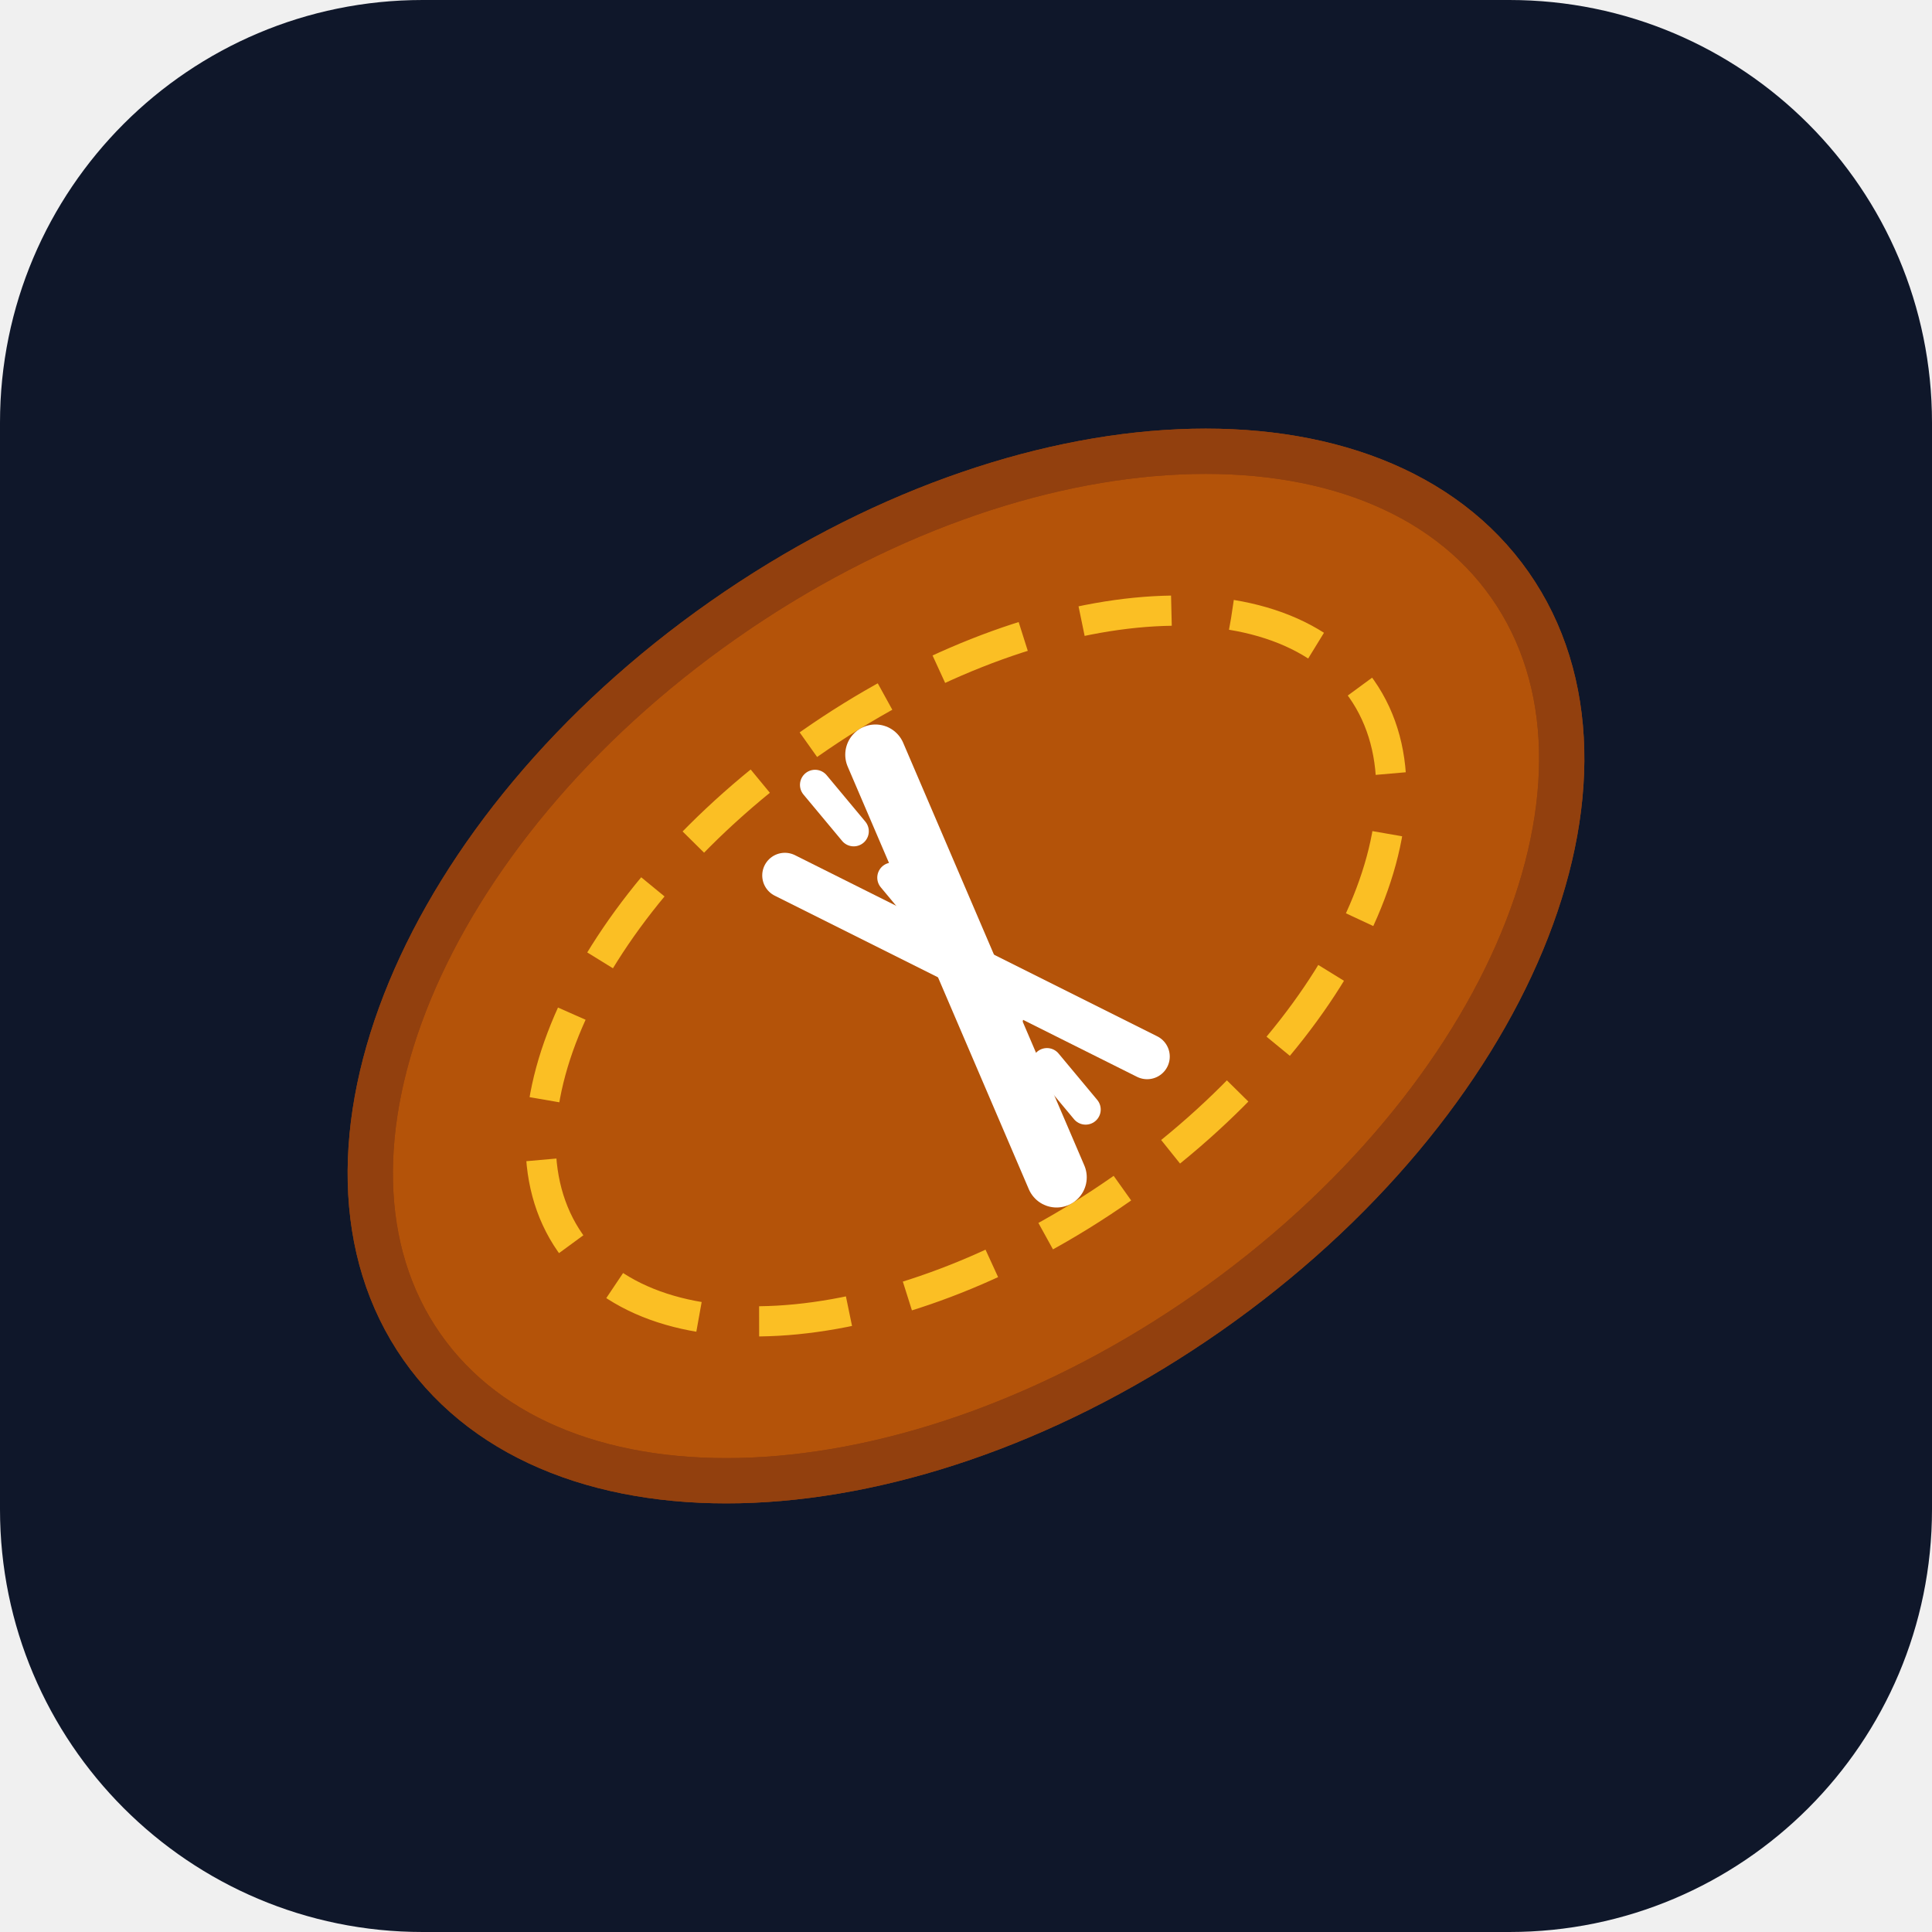
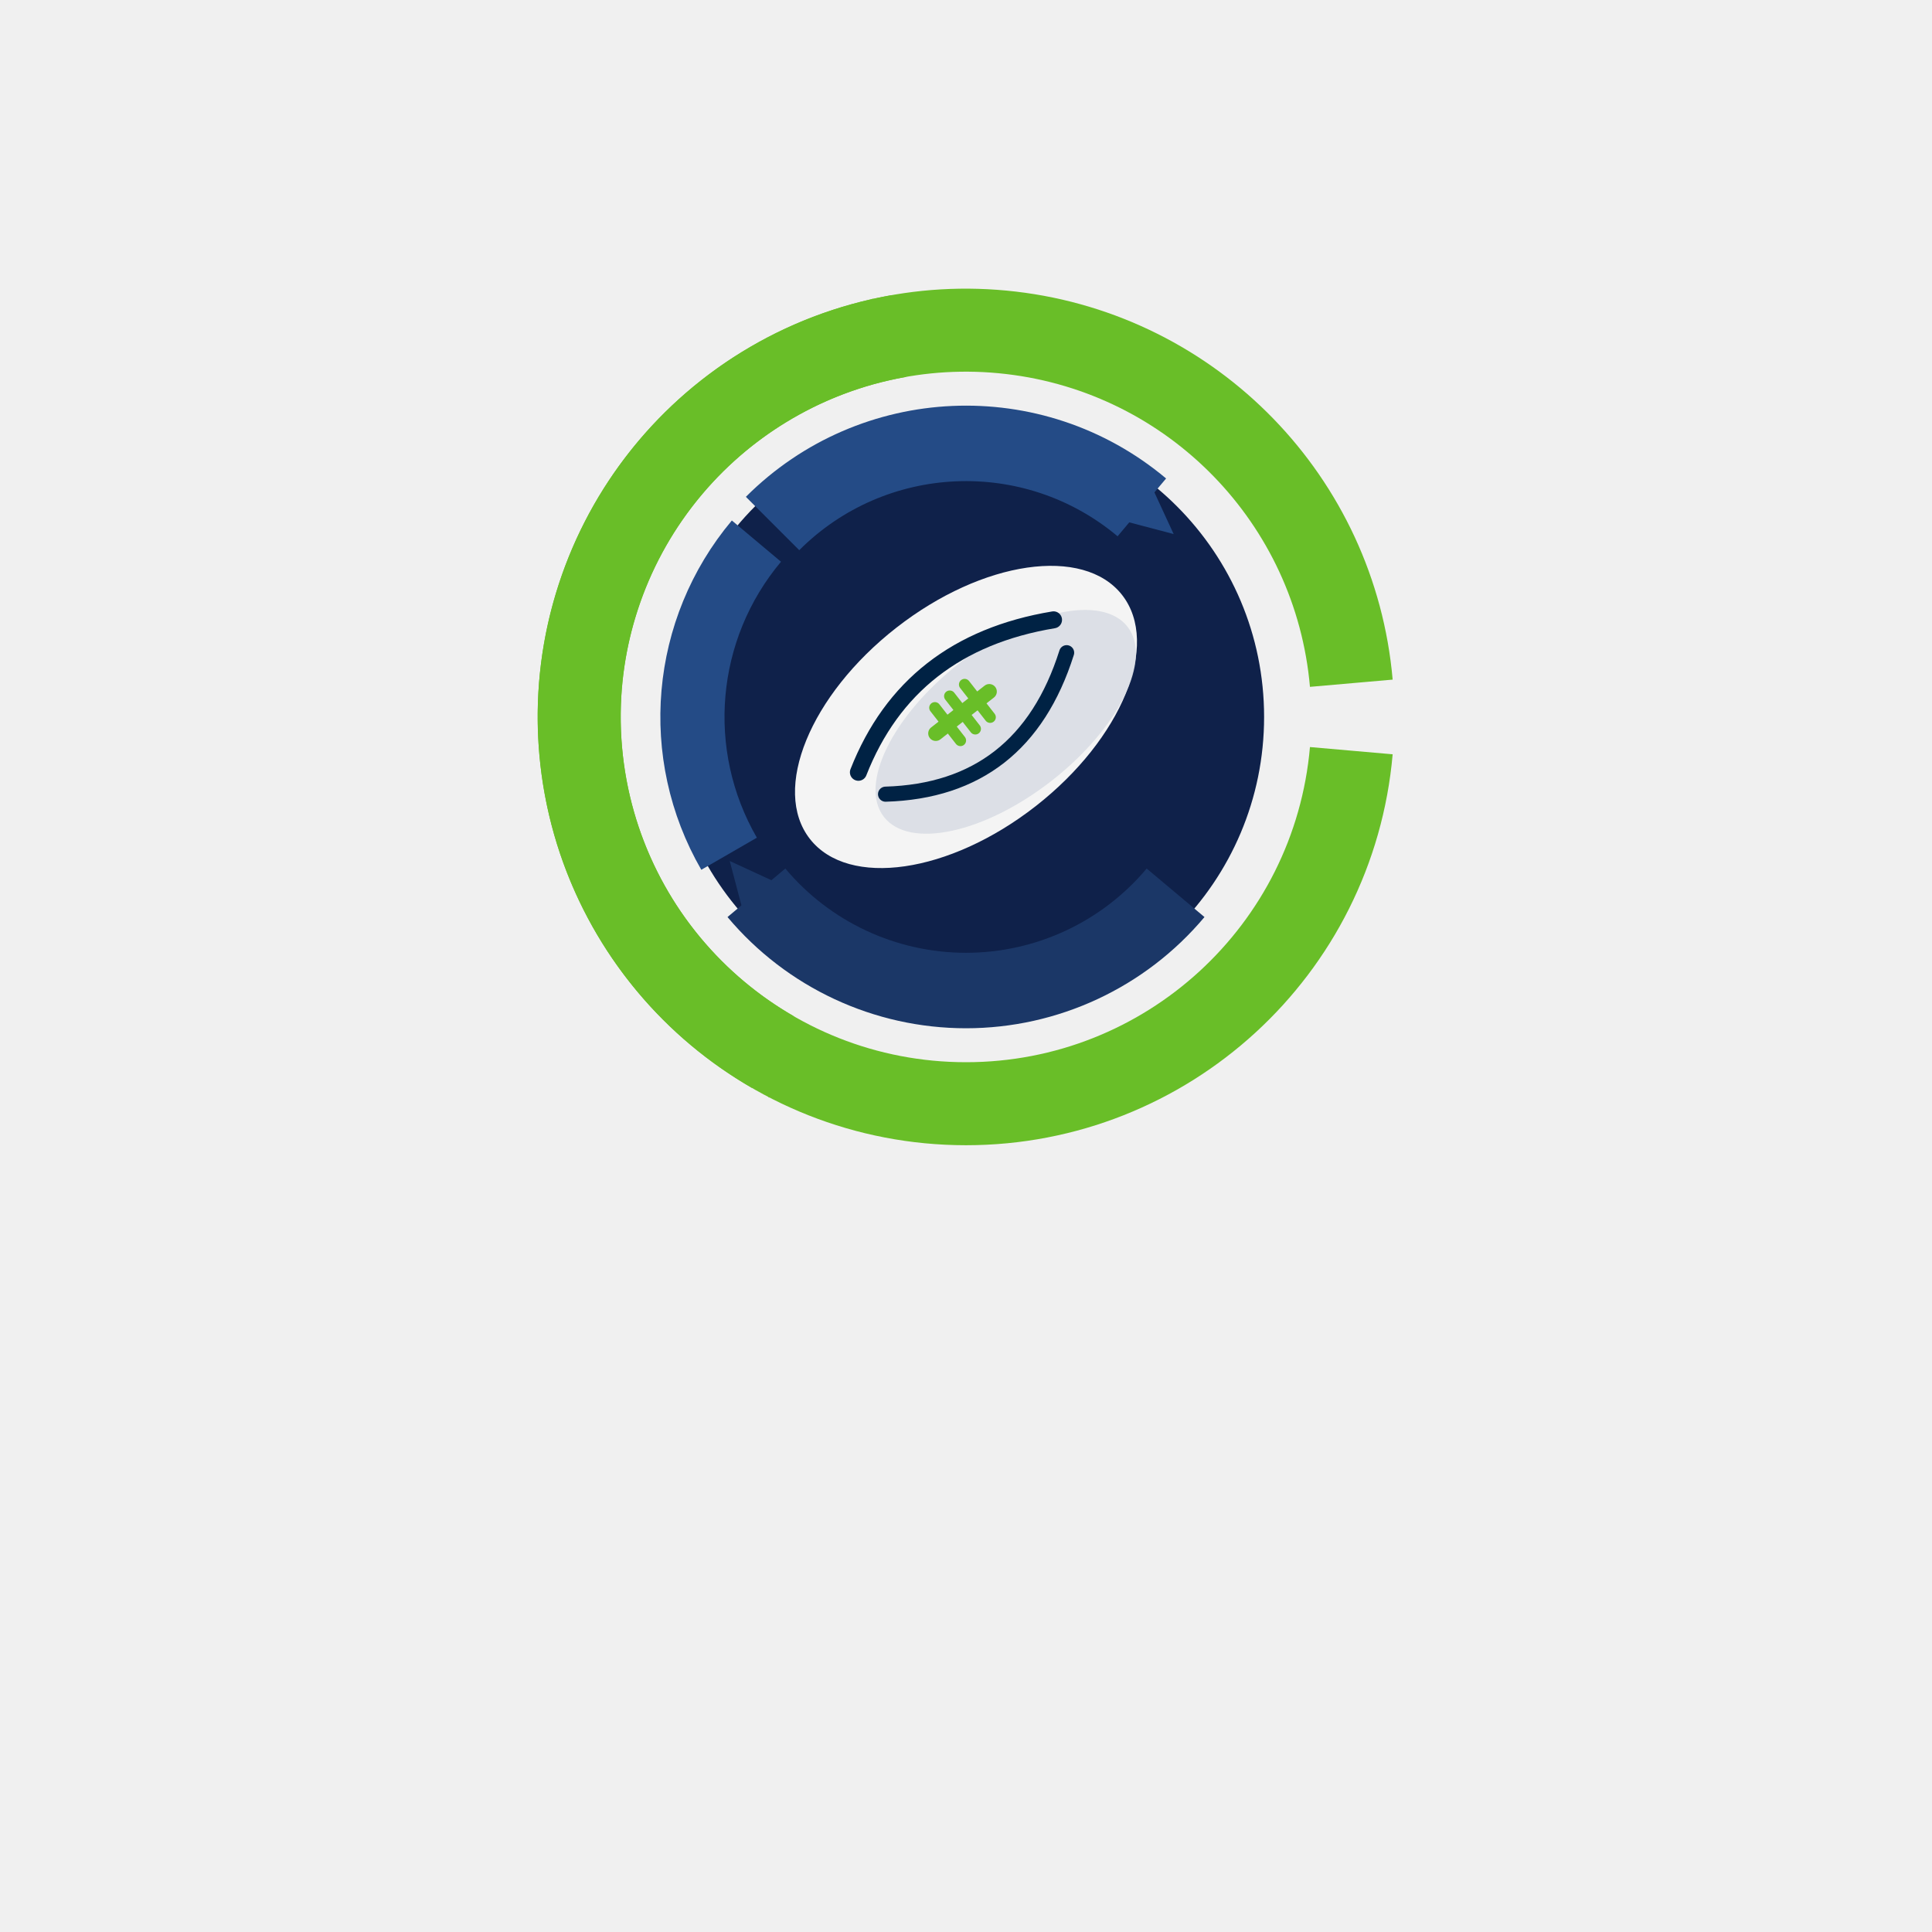
- <svg xmlns="http://www.w3.org/2000/svg" viewBox="0 0 64 64" fill="none">
-   <rect width="64" height="64" rx="14" fill="#0f172a" />
-   <ellipse cx="32" cy="32" rx="22" ry="14" transform="rotate(-35 32 32)" fill="#b45309" stroke="#92400e" stroke-width="1.5" />
-   <ellipse cx="32" cy="32" rx="16" ry="9" transform="rotate(-35 32 32)" fill="none" stroke="#fbbf24" stroke-width="1" stroke-dasharray="3 2" />
-   <line x1="29" y1="25" x2="35" y2="39" stroke="white" stroke-width="2" stroke-linecap="round" />
-   <line x1="26" y1="29" x2="38" y2="35" stroke="white" stroke-width="1.5" stroke-linecap="round" />
-   <line x1="27" y1="26" x2="37" y2="38" stroke="white" stroke-width="1" stroke-linecap="round" stroke-dasharray="2 2" />
-   <ellipse cx="32" cy="32" rx="22" ry="14" transform="rotate(-35 32 32)" fill="none" stroke="#92400e" stroke-width="1.5" />
+ <svg xmlns="http://www.w3.org/2000/svg" width="1024" height="1024" viewBox="0 0 1024 1024">
+   <g>
+     <path d="M 409.50 557.54 A 205.00 205.00 0 1 1 716.22 362.13" fill="none" stroke="#69BE28" stroke-width="44.0" stroke-linecap="butt" />
+     <polygon points="383.52,542.54 407.59,581.84 429.59,543.73" fill="#69BE28" />
+     <path d="M 716.22 397.87 A 205.00 205.00 0 1 1 476.40 178.11" fill="none" stroke="#69BE28" stroke-width="44.0" stroke-linecap="butt" />
+     <polygon points="505.95,172.90 462.24,158.27 469.88,201.60" fill="#69BE28" />
+     <circle cx="512" cy="380" r="158.0" fill="#0F214A" />
+     <path d="M 409.47 277.47 A 145.00 145.00 0 0 1 605.20 268.92" fill="none" stroke="#244B86" stroke-width="40.0" stroke-linecap="butt" />
+     <polygon points="622.06,283.06 608.30,253.25 590.31,274.70" fill="#244B86" />
+     <path d="M 623.08 473.20 A 145.00 145.00 0 0 1 400.92 473.20" fill="none" stroke="#1B3767" stroke-width="40.0" stroke-linecap="butt" />
+     <polygon points="386.78,456.35 395.15,488.10 416.60,470.10" fill="#1B3767" />
+     <path d="M 386.43 452.50 A 145.00 145.00 0 0 1 400.92 286.80" fill="none" stroke="#244B86" stroke-width="34.0" stroke-linecap="butt" />
+     <g transform="translate(512 380) rotate(-38)">
+       <ellipse cx="0" cy="0" rx="105.0" ry="60.0" fill="#F4F4F4" />
+       <ellipse cx="15" cy="15" rx="81.9" ry="39.6" fill="#D9DDE4" opacity="0.9" />
+       <path d="M -63.00 -12.00 Q 0 -49.20 68.25 -12.00" fill="none" stroke="#002244" stroke-width="9.0" stroke-linecap="round" />
+       <path d="M -58.80 6.00 Q 0 49.20 63.00 6.00" fill="none" stroke="#002244" stroke-width="8.0" stroke-linecap="round" />
+       <line x1="-18" y1="-3" x2="18" y2="-3" stroke="#69BE28" stroke-width="8.0" stroke-linecap="round" />
+       <line x1="-10" y1="-14" x2="-10" y2="8" stroke="#69BE28" stroke-width="6.0" stroke-linecap="round" />
+       <line x1="0" y1="-14" x2="0" y2="8" stroke="#69BE28" stroke-width="6.0" stroke-linecap="round" />
+       <line x1="10" y1="-14" x2="10" y2="8" stroke="#69BE28" stroke-width="6.0" stroke-linecap="round" />
+     </g>
+   </g>
</svg>
